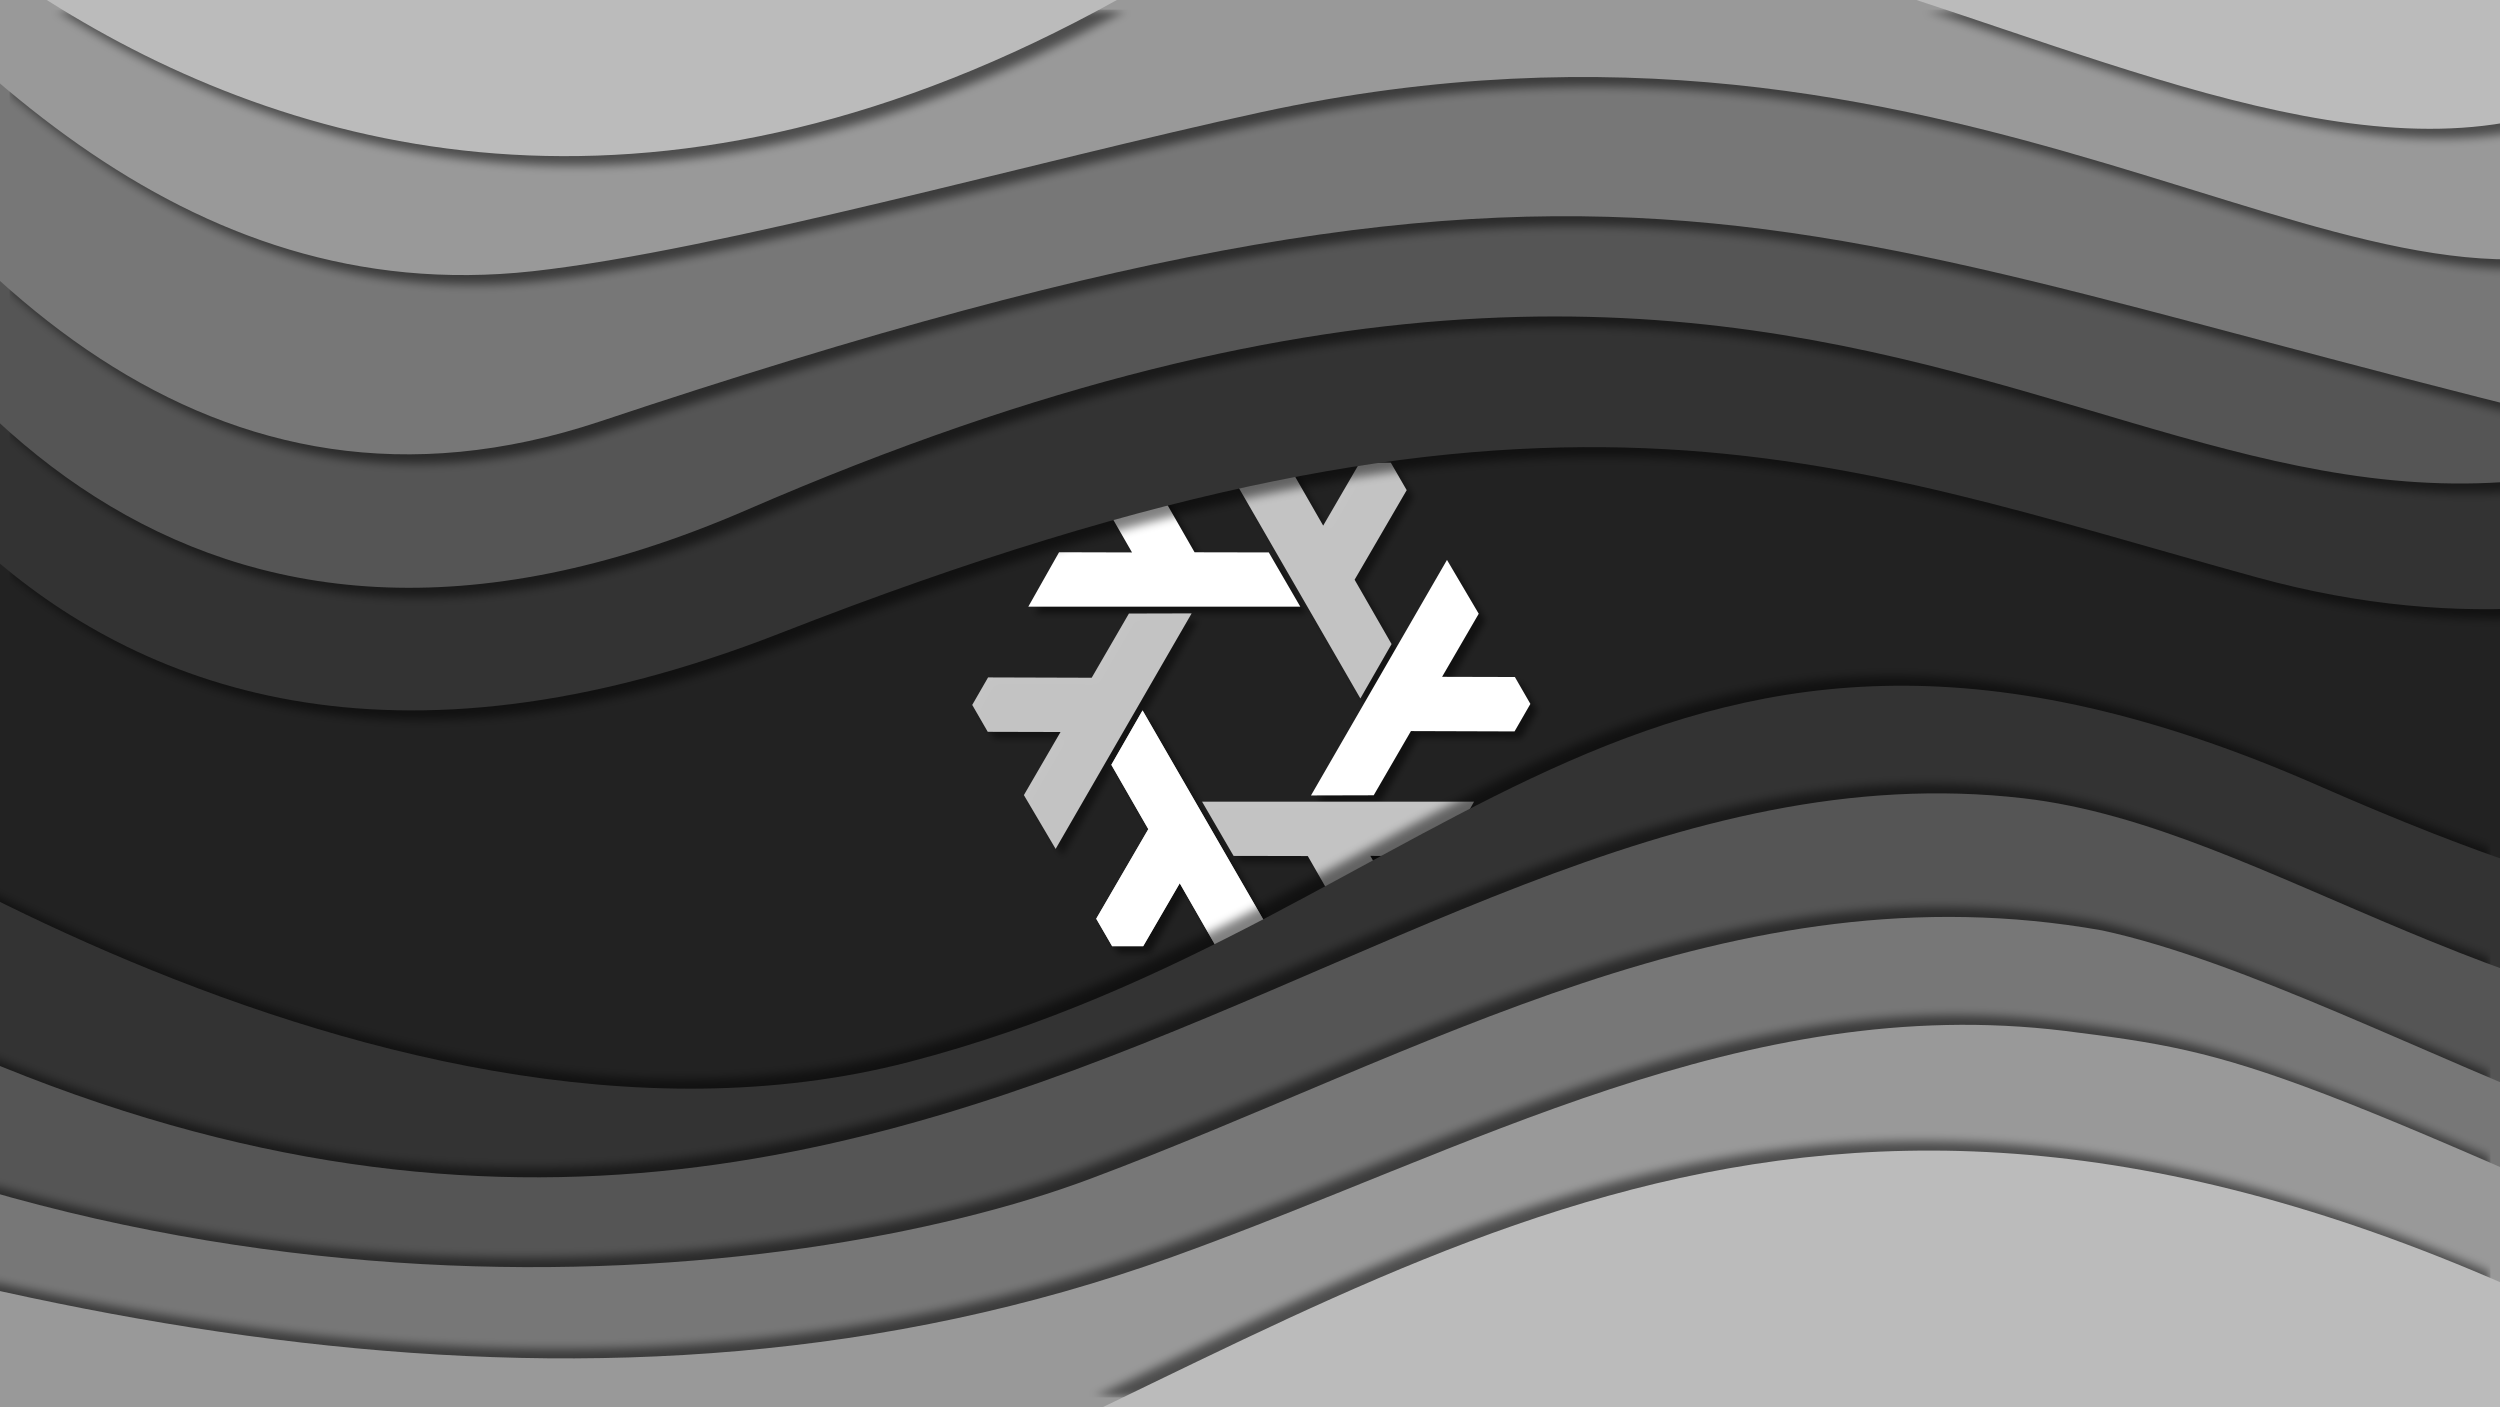
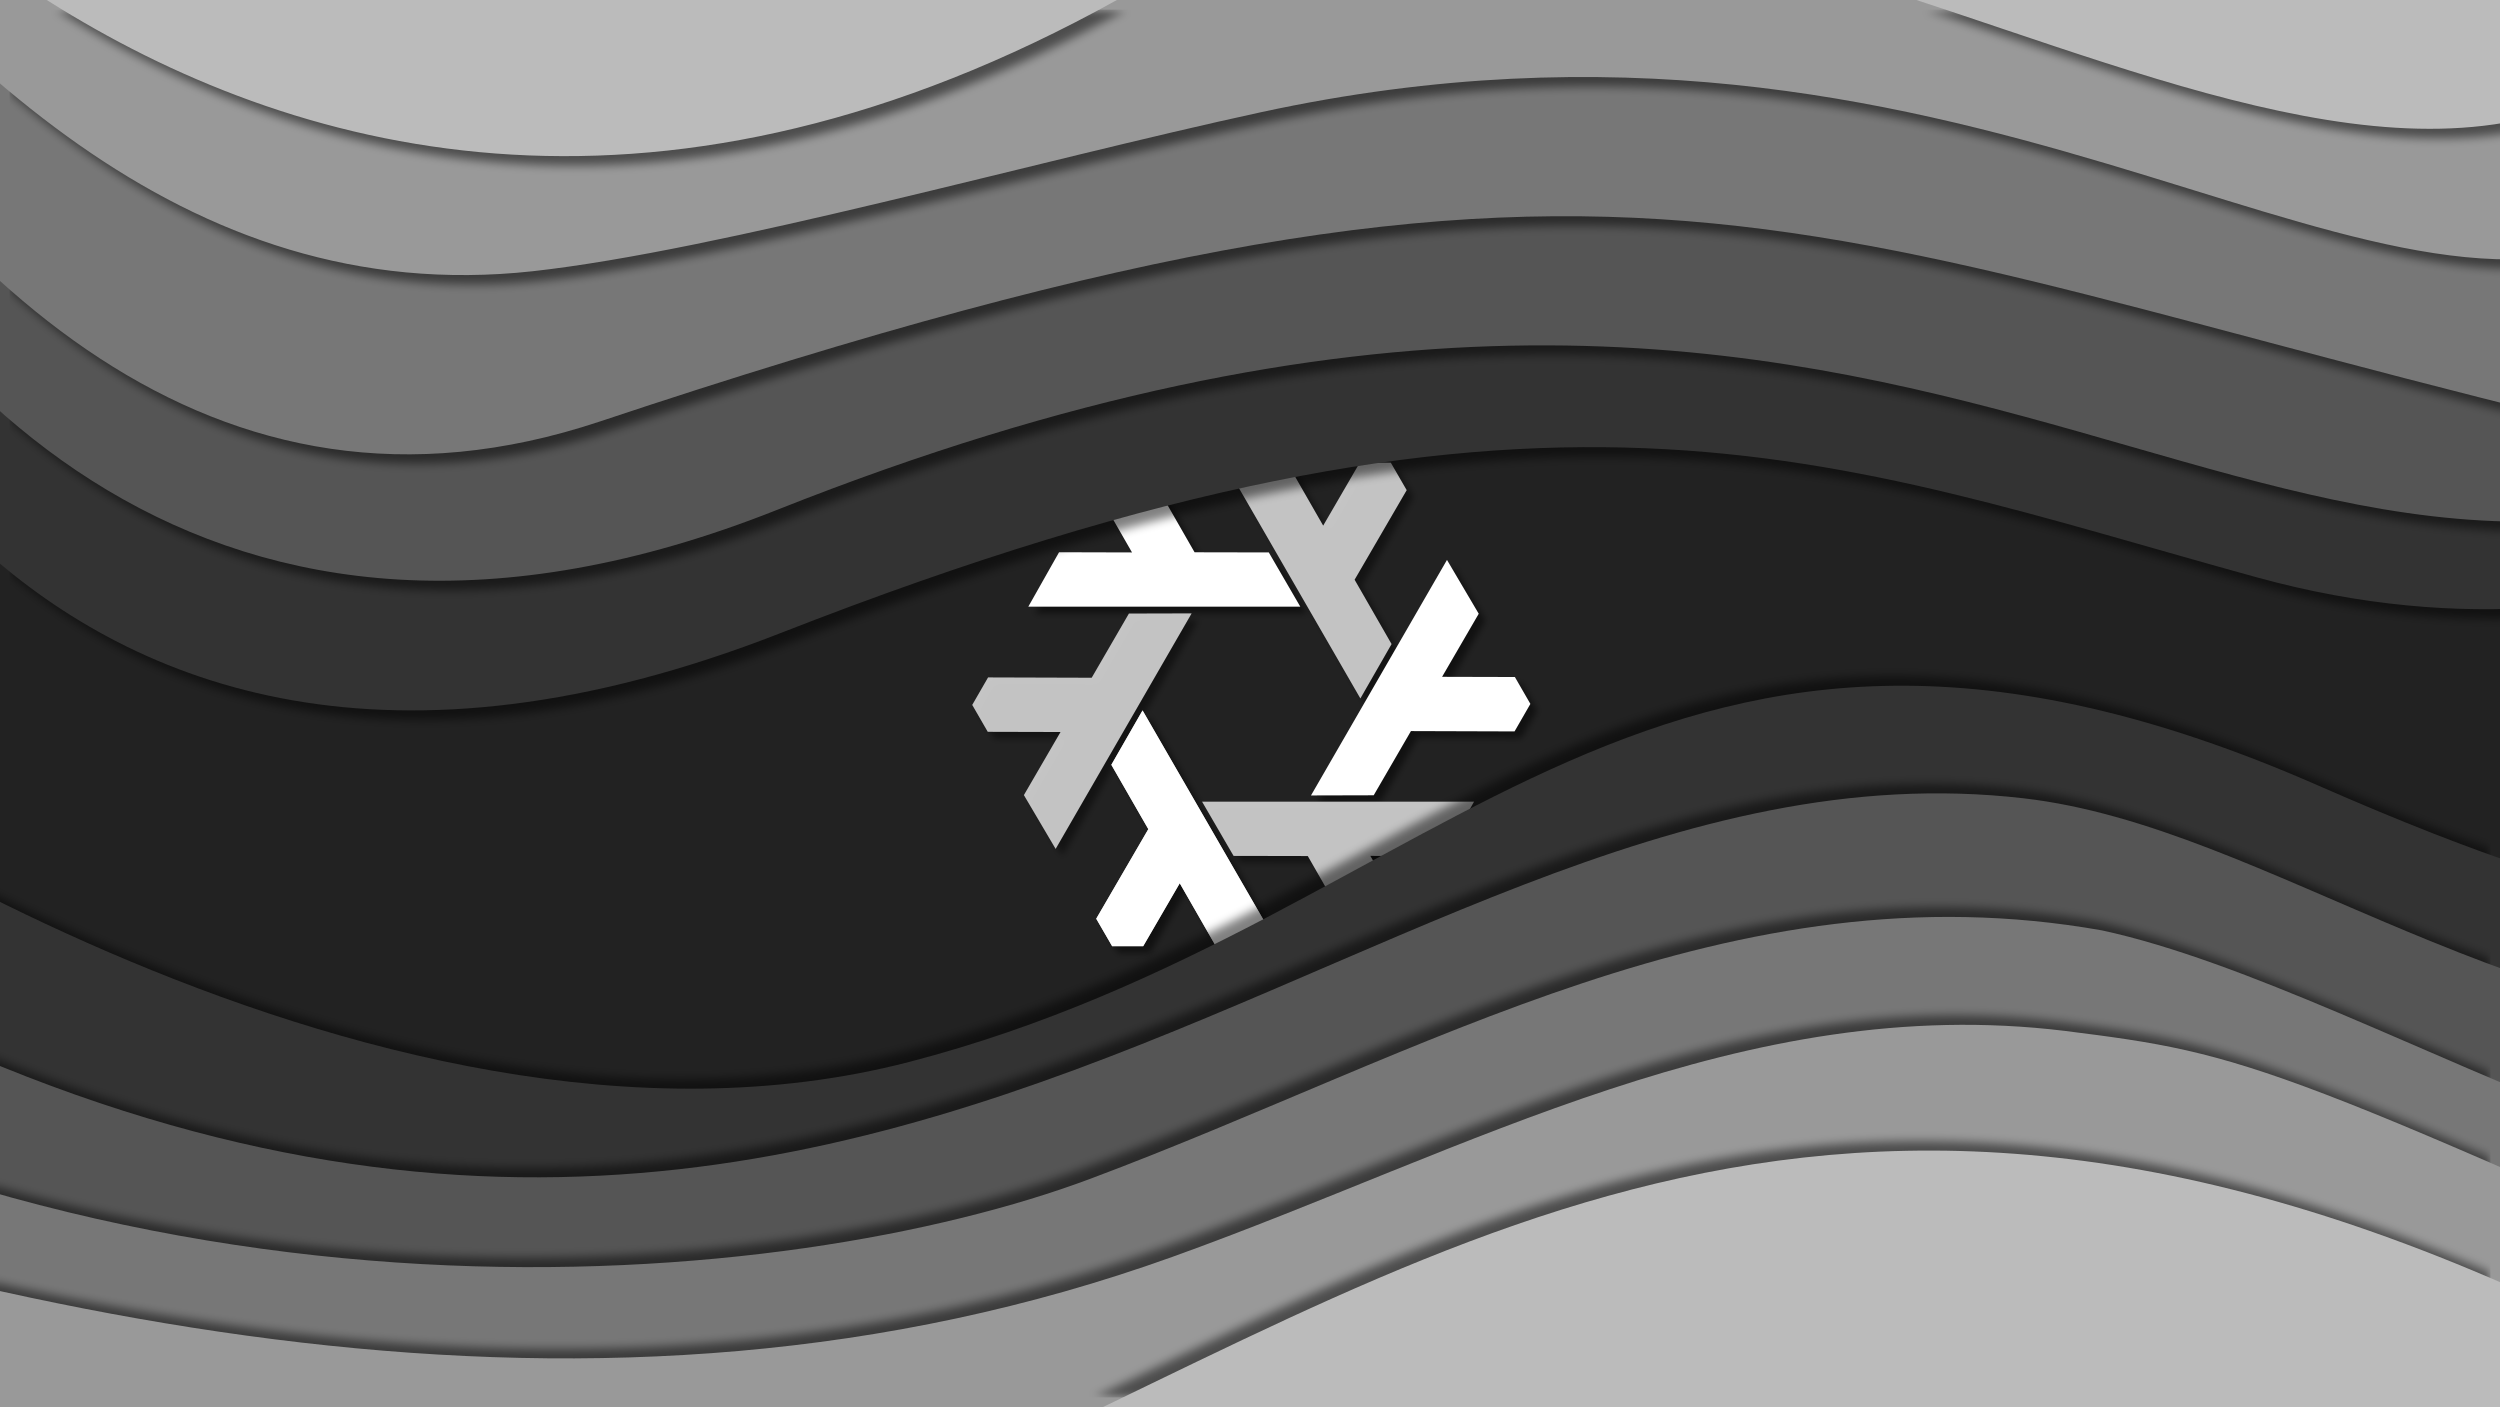
<svg xmlns="http://www.w3.org/2000/svg" xmlns:xlink="http://www.w3.org/1999/xlink" width="1600mm" height="900mm" viewBox="0 0 1600 900" version="1.1" id="svg1" xml:space="preserve">
  <defs id="defs1">
    <filter style="color-interpolation-filters:sRGB;" id="filter11" x="-0.014" y="-0.017" width="1.041" height="1.047">
      <feFlood result="flood" in="SourceGraphic" flood-opacity="0.498" flood-color="rgb(0,0,0)" id="feFlood10" />
      <feGaussianBlur result="blur" in="SourceGraphic" stdDeviation="3" id="feGaussianBlur10" />
      <feOffset result="offset" in="blur" dx="6" dy="6" id="feOffset10" />
      <feComposite result="comp1" operator="in" in="flood" in2="offset" id="feComposite10" />
      <feComposite result="comp2" operator="over" in="SourceGraphic" in2="comp1" id="feComposite11" />
    </filter>
    <filter style="color-interpolation-filters:sRGB;" id="filter2" x="-0.004" y="-0.013" width="1.01" height="1.038">
      <feFlood result="flood" in="SourceGraphic" flood-opacity="0.498" flood-color="rgb(0,0,0)" id="feFlood1" />
      <feGaussianBlur result="blur" in="SourceGraphic" stdDeviation="3" id="feGaussianBlur1" />
      <feOffset result="offset" in="blur" dx="6" dy="6" id="feOffset1" />
      <feComposite result="comp1" operator="in" in="flood" in2="offset" id="feComposite1" />
      <feComposite result="comp2" operator="over" in="SourceGraphic" in2="comp1" id="feComposite2" />
    </filter>
-     <filter style="color-interpolation-filters:sRGB;" id="filter4" x="-0.004" y="-0.014" width="1.01" height="1.04">
+     <filter style="color-interpolation-filters:sRGB;" id="filter4" x="-0.003" y="-0.014" width="1.01" height="1.04">
      <feFlood result="flood" in="SourceGraphic" flood-opacity="0.498" flood-color="rgb(0,0,0)" id="feFlood2" />
      <feGaussianBlur result="blur" in="SourceGraphic" stdDeviation="3" id="feGaussianBlur2" />
      <feOffset result="offset" in="blur" dx="6" dy="6" id="feOffset2" />
      <feComposite result="comp1" operator="in" in="flood" in2="offset" id="feComposite3" />
      <feComposite result="comp2" operator="over" in="SourceGraphic" in2="comp1" id="feComposite4" />
    </filter>
    <filter style="color-interpolation-filters:sRGB;" id="filter6" x="-0.004" y="-0.015" width="1.01" height="1.042">
      <feFlood result="flood" in="SourceGraphic" flood-opacity="0.498" flood-color="rgb(0,0,0)" id="feFlood4" />
      <feGaussianBlur result="blur" in="SourceGraphic" stdDeviation="3" id="feGaussianBlur4" />
      <feOffset result="offset" in="blur" dx="6" dy="6" id="feOffset4" />
      <feComposite result="comp1" operator="in" in="flood" in2="offset" id="feComposite5" />
      <feComposite result="comp2" operator="over" in="SourceGraphic" in2="comp1" id="feComposite6" />
    </filter>
    <filter style="color-interpolation-filters:sRGB;" id="filter8" x="-0.004" y="-0.017" width="1.01" height="1.049">
      <feFlood result="flood" in="SourceGraphic" flood-opacity="0.498" flood-color="rgb(0,0,0)" id="feFlood6" />
      <feGaussianBlur result="blur" in="SourceGraphic" stdDeviation="3" id="feGaussianBlur6" />
      <feOffset result="offset" in="blur" dx="6" dy="6" id="feOffset6" />
      <feComposite result="comp1" operator="in" in="flood" in2="offset" id="feComposite7" />
      <feComposite result="comp2" operator="over" in="SourceGraphic" in2="comp1" id="feComposite8" />
    </filter>
    <filter style="color-interpolation-filters:sRGB;" id="filter12" x="-0.003" y="-0.014" width="1.01" height="1.04">
      <feFlood result="flood" in="SourceGraphic" flood-opacity="0.498" flood-color="rgb(0,0,0)" id="feFlood8" />
      <feGaussianBlur result="blur" in="SourceGraphic" stdDeviation="3" id="feGaussianBlur8" />
      <feOffset result="offset" in="blur" dx="6" dy="6" id="feOffset8" />
      <feComposite result="comp1" operator="in" in="flood" in2="offset" id="feComposite9" />
      <feComposite result="comp2" operator="over" in="SourceGraphic" in2="comp1" id="feComposite12" />
    </filter>
    <filter style="color-interpolation-filters:sRGB;" id="filter15" x="-0.005" y="-0.027" width="1.008" height="1.041">
      <feFlood result="flood" in="SourceGraphic" flood-opacity="0.498" flood-color="rgb(0,0,0)" id="feFlood14" />
      <feGaussianBlur result="blur" in="SourceGraphic" stdDeviation="3" id="feGaussianBlur14" />
      <feOffset result="offset" in="blur" dx="-6" dy="-6" id="feOffset14" />
      <feComposite result="comp1" operator="in" in="flood" in2="offset" id="feComposite14" />
      <feComposite result="comp2" operator="over" in="SourceGraphic" in2="comp1" id="feComposite15" />
    </filter>
    <filter style="color-interpolation-filters:sRGB;" id="filter17" x="-0.006" y="-0.025" width="1.009" height="1.039">
      <feFlood result="flood" in="SourceGraphic" flood-opacity="0.498" flood-color="rgb(0,0,0)" id="feFlood15" />
      <feGaussianBlur result="blur" in="SourceGraphic" stdDeviation="3" id="feGaussianBlur15" />
      <feOffset result="offset" in="blur" dx="-6" dy="-6" id="feOffset15" />
      <feComposite result="comp1" operator="in" in="flood" in2="offset" id="feComposite16" />
      <feComposite result="comp2" operator="over" in="SourceGraphic" in2="comp1" id="feComposite17" />
    </filter>
    <filter style="color-interpolation-filters:sRGB;" id="filter19" x="-0.006" y="-0.025" width="1.009" height="1.039">
      <feFlood result="flood" in="SourceGraphic" flood-opacity="0.498" flood-color="rgb(0,0,0)" id="feFlood17" />
      <feGaussianBlur result="blur" in="SourceGraphic" stdDeviation="3" id="feGaussianBlur17" />
      <feOffset result="offset" in="blur" dx="-6" dy="-6" id="feOffset17" />
      <feComposite result="comp1" operator="in" in="flood" in2="offset" id="feComposite18" />
      <feComposite result="comp2" operator="over" in="SourceGraphic" in2="comp1" id="feComposite19" />
    </filter>
    <filter style="color-interpolation-filters:sRGB;" id="filter21" x="-0.006" y="-0.024" width="1.009" height="1.037">
      <feFlood result="flood" in="SourceGraphic" flood-opacity="0.498" flood-color="rgb(0,0,0)" id="feFlood19" />
      <feGaussianBlur result="blur" in="SourceGraphic" stdDeviation="3" id="feGaussianBlur19" />
      <feOffset result="offset" in="blur" dx="-6" dy="-6" id="feOffset19" />
      <feComposite result="comp1" operator="in" in="flood" in2="offset" id="feComposite20" />
      <feComposite result="comp2" operator="over" in="SourceGraphic" in2="comp1" id="feComposite21" />
    </filter>
    <filter style="color-interpolation-filters:sRGB;" id="filter23" x="-0.006" y="-0.022" width="1.009" height="1.035">
      <feFlood result="flood" in="SourceGraphic" flood-opacity="0.498" flood-color="rgb(0,0,0)" id="feFlood21" />
      <feGaussianBlur result="blur" in="SourceGraphic" stdDeviation="3" id="feGaussianBlur21" />
      <feOffset result="offset" in="blur" dx="-6" dy="-6" id="feOffset21" />
      <feComposite result="comp1" operator="in" in="flood" in2="offset" id="feComposite22" />
      <feComposite result="comp2" operator="over" in="SourceGraphic" in2="comp1" id="feComposite23" />
    </filter>
  </defs>
  <g id="layer7">
    <rect style="fill:#222222;fill-opacity:1;stroke-width:0.265" id="rect10" width="1700.168" height="998.586" x="-46.873" y="-47.046" />
  </g>
  <g id="layer8" transform="matrix(0.9327625,0,0,0.9327625,53.98999,30.45688)">
    <g id="g2" transform="matrix(0.7635182,0,0,0.7635182,489.7187,997.1774)" style="stroke-width:1;filter:url(#filter11)">
      <path id="path3336-6" d="m 309.549,-710.388 122.197,211.675 -56.157,0.527 -32.624,-56.869 -32.856,56.565 -27.902,-0.011 -14.291,-24.69 46.81,-80.49 -33.229,-57.826 z" style="opacity:1;fill:#dddddd;fill-opacity:0.867;fill-rule:evenodd;stroke:none;stroke-width:3;stroke-linecap:butt;stroke-linejoin:round;stroke-miterlimit:4;stroke-dasharray:none;stroke-opacity:1" />
      <use height="100%" width="100%" transform="rotate(60,407.1116,-715.7872)" id="use3439-6" xlink:href="#path3336-6" y="0" x="0" style="stroke-width:1" />
      <use height="100%" width="100%" transform="rotate(-60,407.3118,-715.7002)" id="use3445-0" xlink:href="#path3336-6" y="0" x="0" style="stroke-width:1" />
      <use height="100%" width="100%" transform="rotate(180,407.4187,-715.7565)" id="use3449-5" xlink:href="#path3336-6" y="0" x="0" style="stroke-width:1" />
      <path style="color:#000000;clip-rule:nonzero;display:inline;overflow:visible;visibility:visible;opacity:1;isolation:auto;mix-blend-mode:normal;color-interpolation:sRGB;color-interpolation-filters:linearRGB;solid-color:#000000;solid-opacity:1;fill:#ffffff;fill-opacity:1;fill-rule:evenodd;stroke:none;stroke-width:3;stroke-linecap:butt;stroke-linejoin:round;stroke-miterlimit:4;stroke-dasharray:none;stroke-dashoffset:0;stroke-opacity:1;color-rendering:auto;image-rendering:auto;shape-rendering:auto;text-rendering:auto;enable-background:accumulate" d="m 309.549,-710.388 122.197,211.675 -56.157,0.527 -32.624,-56.869 -32.856,56.565 -27.902,-0.011 -14.291,-24.69 46.81,-80.49 -33.229,-57.826 z" id="path4260-0" />
      <use height="100%" width="100%" transform="rotate(120,407.3392,-716.0836)" id="use4354-5" xlink:href="#path4260-0" y="0" x="0" style="display:inline;stroke-width:1" />
      <use height="100%" width="100%" transform="rotate(-120,407.2882,-715.87)" id="use4362-2" xlink:href="#path4260-0" y="0" x="0" style="display:inline;stroke-width:1" />
    </g>
  </g>
  <g id="layer1" style="display:inline">
    <path style="fill:#333333;fill-opacity:1;stroke-width:0.265;filter:url(#filter2)" d="m -144.719,150.66 c 0,0 142.675,450.781 644.27,254.505 491.211,-192.213 669.699,-111.379 945.048,-35.595 267.713,73.682 437.819,-76.529 437.819,-76.529 L 1724.021,-61.131 -116.243,-87.827 Z" id="path1" />
    <path style="fill:#333333;fill-opacity:1;stroke-width:0.265;filter:url(#filter23)" d="m -181.483,471.05 c 0,0 414.631,299.333 763.462,208.566 348.831,-90.767 476.582,-363.63 901.943,-176.756 425.361,186.874 253.887,-35.006 396.267,98.475 142.38,133.481 57.961,425.332 57.961,425.332 l -2142.821,-23.137 z" id="path2" />
  </g>
  <g id="layer2" style="display:inline">
-     <path style="fill:#555555;fill-opacity:1;stroke-width:0.265;filter:url(#filter4)" d="M -157.177,40.315 C -65.826,244.817 121.462,480.971 477.814,326.388 1242.416,-5.288 1383.592,456.88 1779.193,257.445 c 215.35,-108.565 14.238,-363.069 14.238,-363.069 l -1938.15,-33.815 z" id="path3" />
+     <path style="fill:#555555;fill-opacity:1;stroke-width:0.265;filter:url(#filter4)" d="M -157.177,40.315 C -65.826,244.817 136.142,469.773 497.145,326.388 1249.851,27.426 1429.689,480.672 1825.29,281.237 c 215.35,-108.565 -31.859,-386.861 -31.859,-386.861 l -1938.15,-33.815 z" id="path3" />
    <path style="fill:#555555;fill-opacity:1;stroke-width:0.265;filter:url(#filter21)" d="M -251.633,546.937 C 516.743,1054.884 852.637,459.683 1295.126,510.912 c 157.812,18.271 312.144,156.759 551.009,155.75 128.499,-0.543 77.243,9.767 77.243,9.767 l 30.256,380.867 -2230.029,-37.375 z" id="path4" />
  </g>
  <g id="layer3" style="display:inline">
    <path style="fill:#777777;fill-opacity:1;stroke-width:0.265;filter:url(#filter6)" d="M -165.362,-29.534 C -38.811,179.328 136.385,352.345 384.034,269.714 1075.666,38.943 1139.88,155.303 1742.142,291.673 c 75.222,17.032 69.087,-425.773 69.087,-425.773 l -1970.185,-56.952 z" id="path5" />
    <path style="fill:#777777;fill-opacity:1;stroke-width:0.265;filter:url(#filter19)" d="M -300.752,631.754 C 80.099,869.552 507.212,825.739 697.687,754.472 911.31,674.545 1108.494,553.428 1345.226,595.443 c 181.535,39.155 467.423,243.158 589.28,132.451 68.343,-62.089 17.349,379.235 17.349,379.235 l -2258.505,-16.018 z" id="path6" />
  </g>
  <g id="layer4">
    <path style="fill:#999999;fill-opacity:1;stroke-width:0.265;filter:url(#filter8)" d="M -171.919,-130.541 C -38.279,34.584 116.616,198.138 340.921,173.595 461.257,160.219 663.579,102.92 806.998,71.826 1258.585,-26.079 1505.831,231.769 1687.842,149.607 c 142.249,-64.213 124.662,-315.743 124.662,-315.743 l -1993.322,-76.529 z" id="path7" />
    <path style="fill:#999999;fill-opacity:1;stroke-width:0.265;filter:url(#filter17)" d="M -357.437,721.997 C 0.299,846.115 382.895,936.394 750.467,804.348 c 189.768,-68.172 365.992,-169.539 570.786,-144.602 119.583,15.089 131.685,18.634 582.145,223.774 45.628,20.779 70.475,30.203 70.475,30.203 l -5.034,264.28 -2323.144,-50.339 z" id="path8" />
  </g>
  <g id="layer5">
    <path style="fill:#bbbbbb;fill-opacity:1;stroke-width:0.265;stroke-dasharray:none;filter:url(#filter12)" d="m -201.745,-223.242 c 0,0 349.906,549.498 930.336,215.461 C 1083.025,-211.757 1512.041,262.19 1734.675,2.48 1880.195,-243.913 1862.005,-393.568 1862.005,-393.568 c 0,0 -2070.365,-13.229 -2078.633,-13.229 -8.268,0 14.883,183.555 14.883,183.555 z" id="path9" />
    <path style="fill:#bbbbbb;fill-opacity:1;stroke-width:0.265;filter:url(#filter15)" d="m -399.333,825.875 c 0,0 657.841,289.007 1078.358,87.595 315.067,-150.906 580.983,-311.868 1113.457,7.285 532.474,319.154 153.789,309.232 153.789,309.232 L -401.907,1177.07 Z" id="path10" />
  </g>
</svg>
